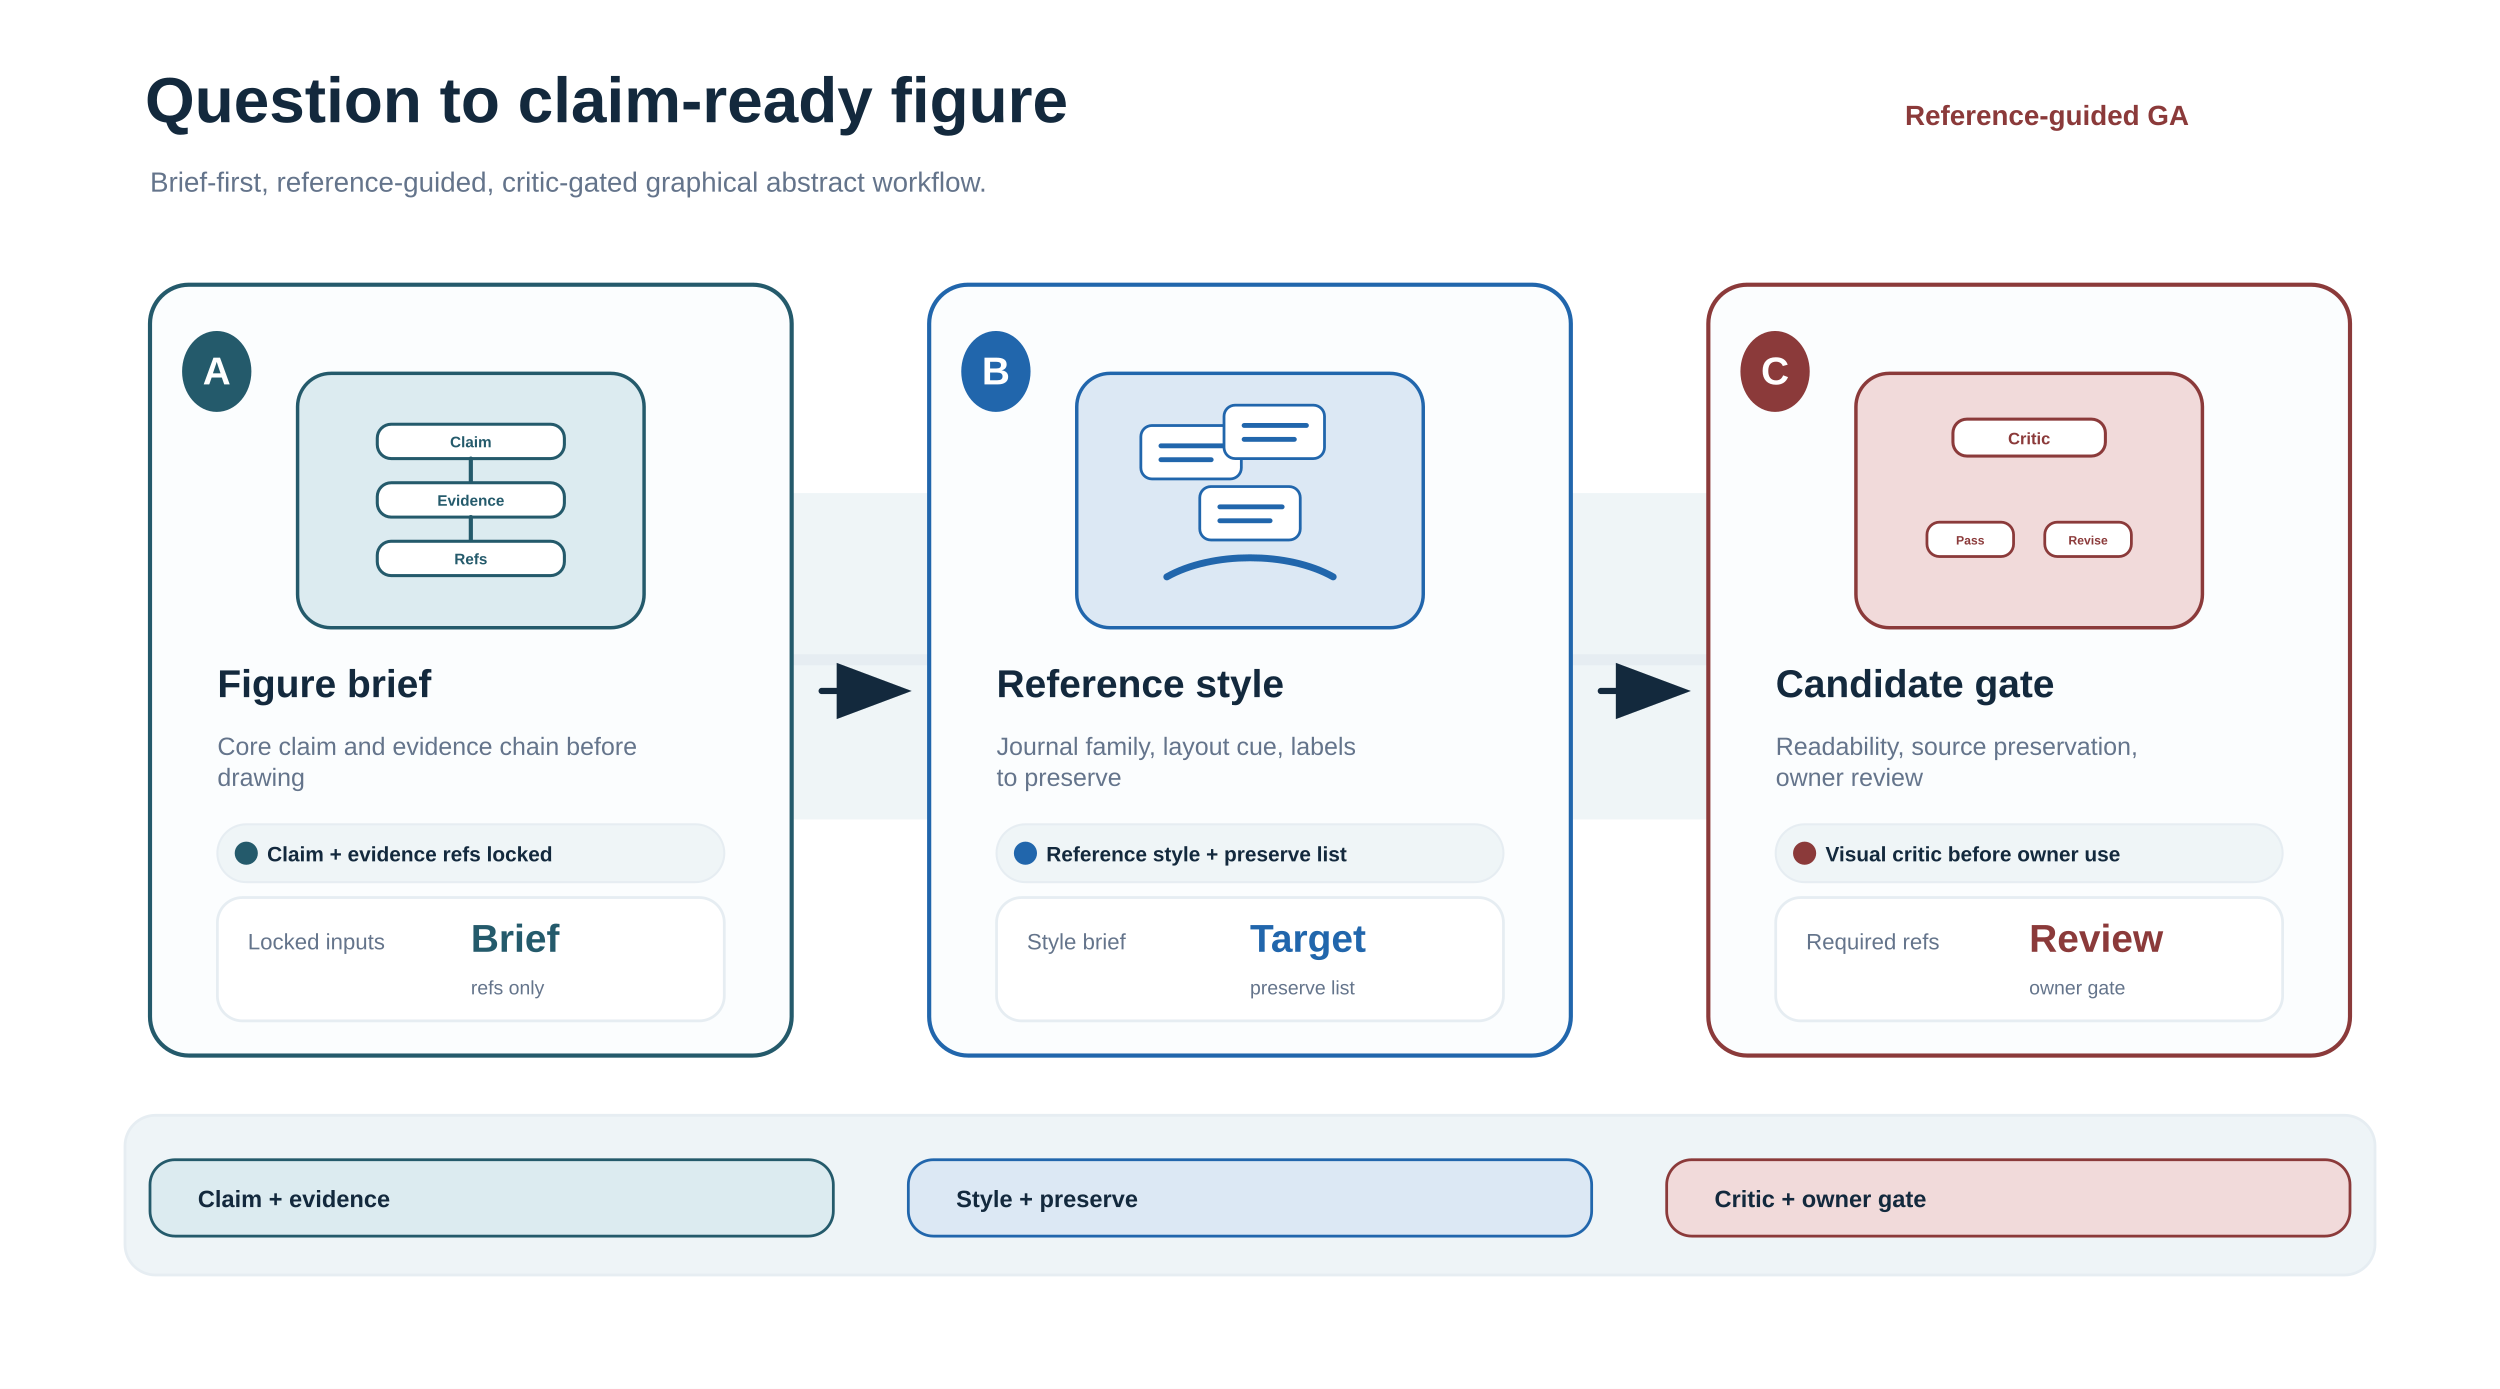
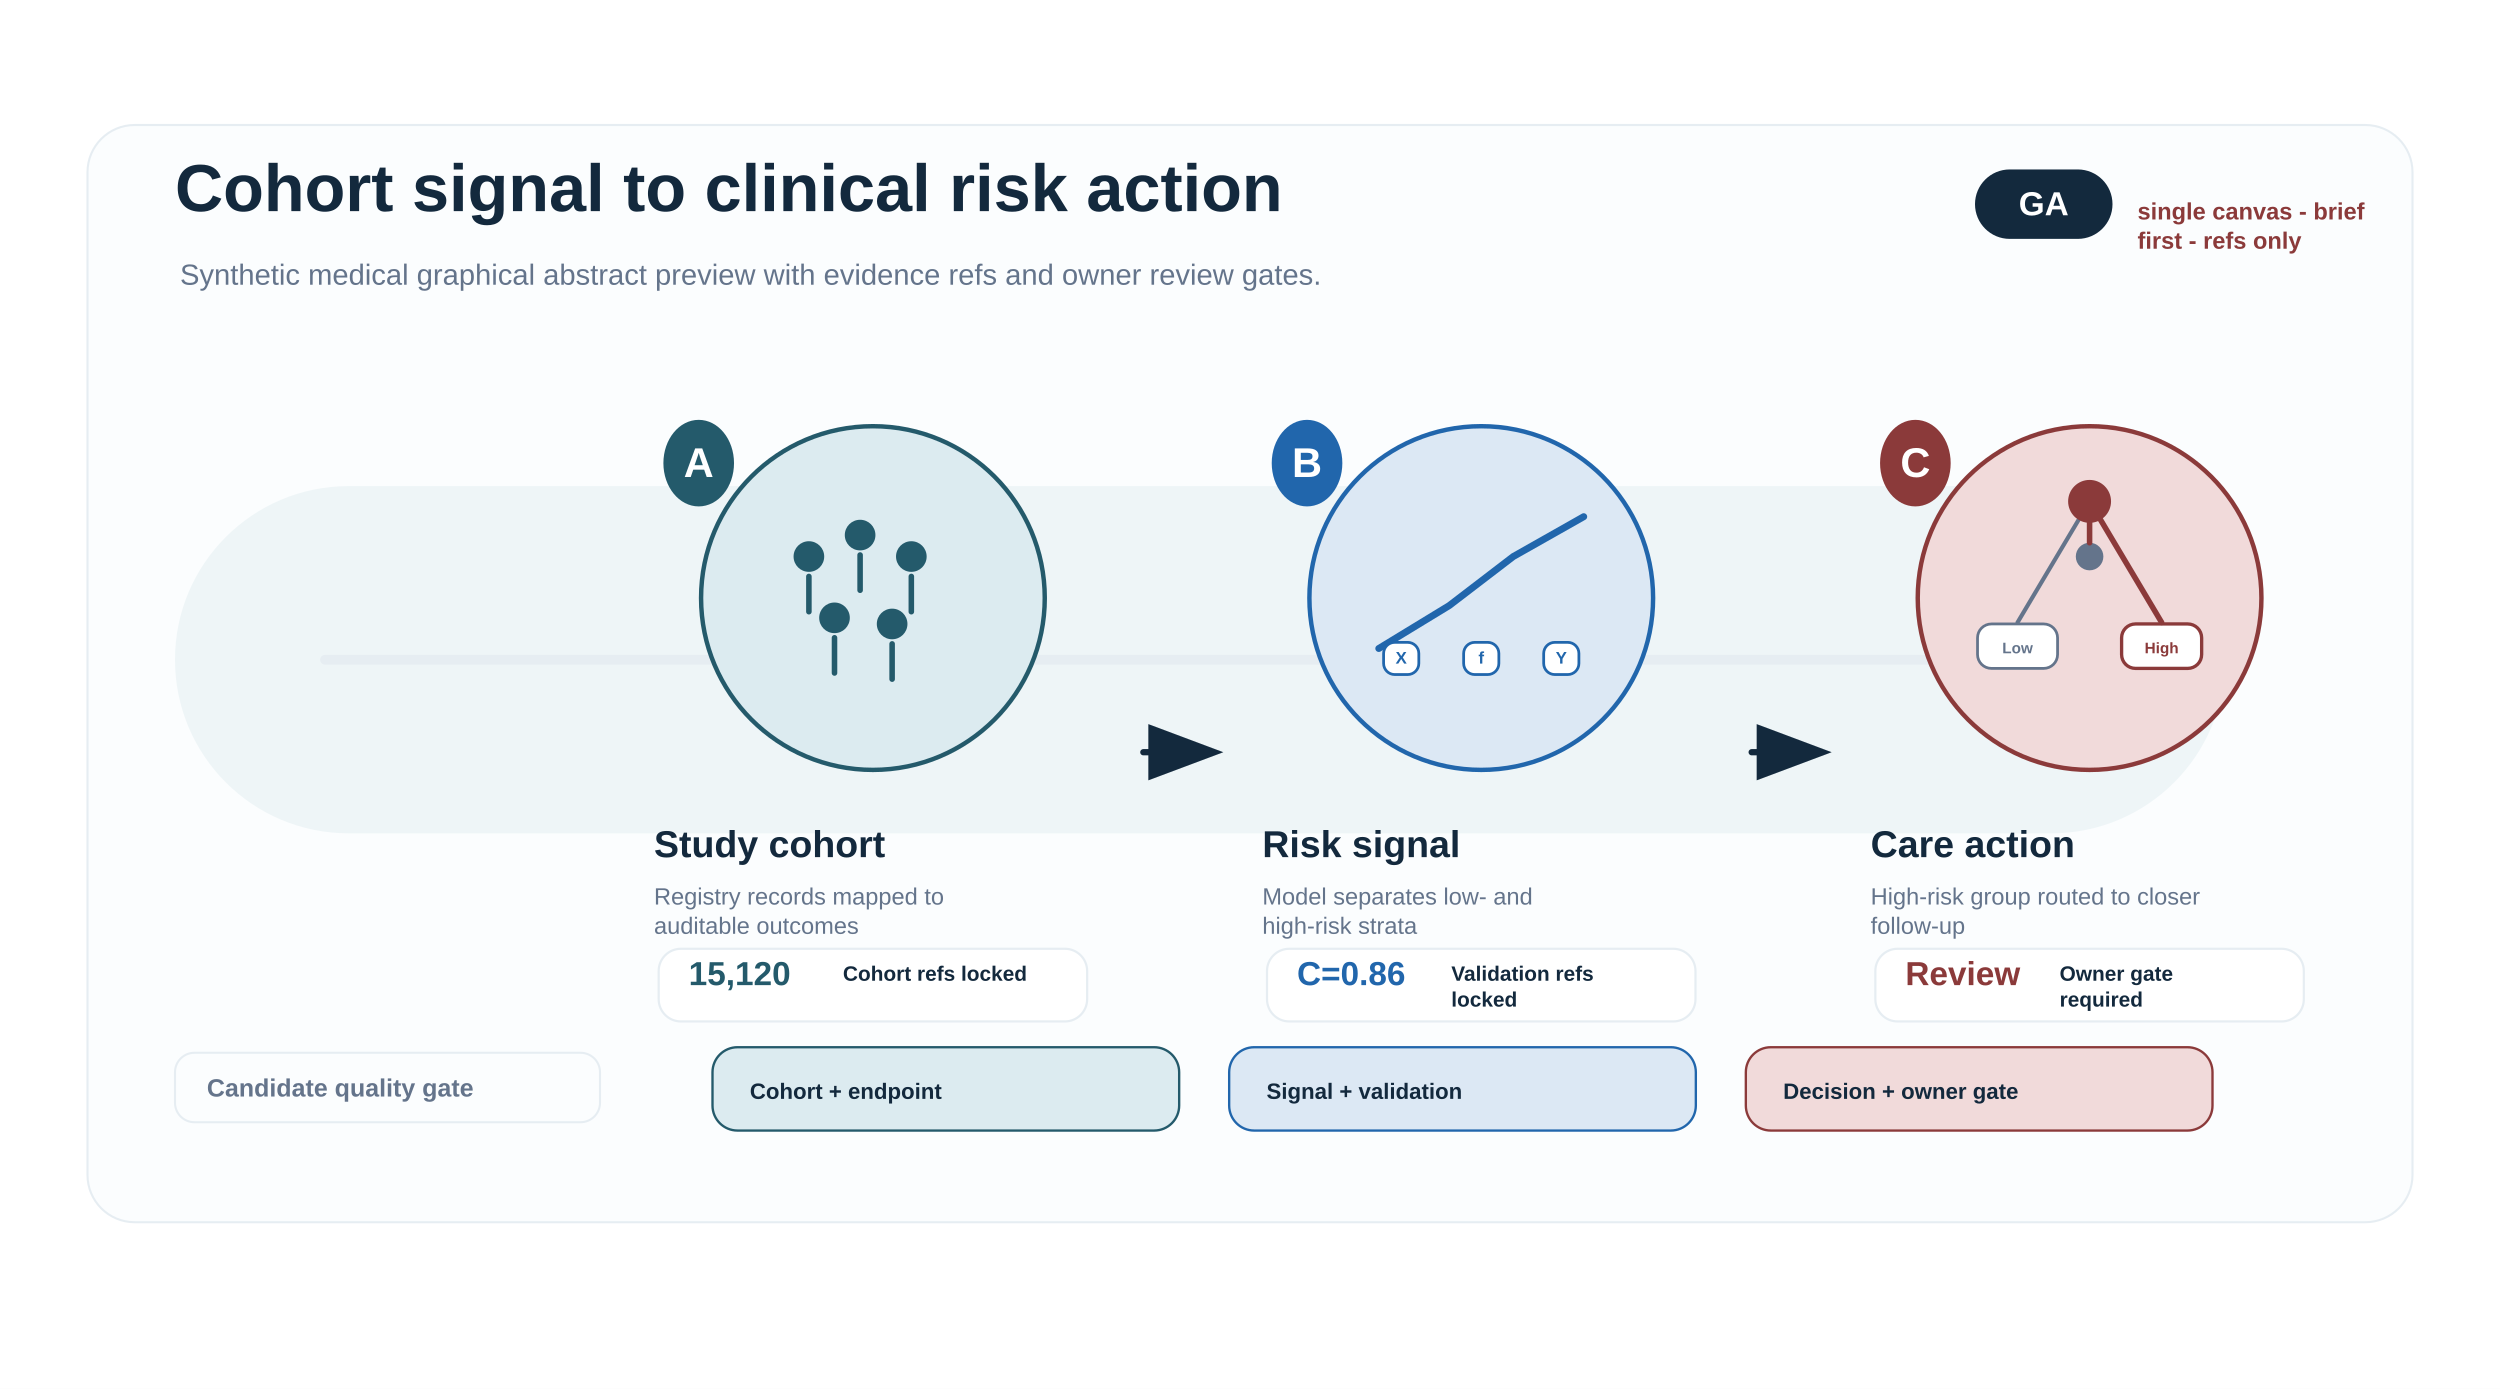
<svg xmlns="http://www.w3.org/2000/svg" width="1800" height="1000" viewBox="0 0 1800 1000">
  <defs>
    <marker id="arrowhead" markerWidth="12" markerHeight="9" refX="10" refY="4.5" orient="auto">
      <path d="M0,0 L12,4.5 L0,9 Z" fill="#13293D" />
    </marker>
  </defs>
  <rect width="1800" height="1000" fill="#FFFFFF" />
-   <rect x="126.00" y="355.00" width="1548.00" height="235.00" rx="117.50" fill="#EFF5F7" stroke="none" />
-   <line x1="216.00" y1="475.00" x2="1584.00" y2="475.00" stroke="#E6EDF2" stroke-width="8" stroke-linecap="round" />
-   <text x="104.40" y="88.00" font-family="Arial, Helvetica, sans-serif" font-size="46.00" font-weight="700" fill="#13293D">Question to claim-ready figure</text>
-   <text x="108.00" y="138.00" font-family="Arial, Helvetica, sans-serif" font-size="20.00" font-weight="400" fill="#64748B">Brief-first, reference-guided, critic-gated graphical abstract workflow.</text>
-   <text x="1371.60" y="90.00" font-family="Arial, Helvetica, sans-serif" font-size="20.00" font-weight="700" fill="#8B3A3A">Reference-guided GA</text>
-   <rect x="108.00" y="205.00" width="462.00" height="555.00" rx="28.00" fill="#FBFDFE" stroke="#245A6B" stroke-width="3.00" />
-   <rect x="131.10" y="238.30" width="49.90" height="58.28" rx="29.14" fill="#245A6B" stroke="#245A6B" stroke-width="0.00" />
-   <text x="156.05" y="276.76" font-family="Arial, Helvetica, sans-serif" font-size="27.97" font-weight="700" fill="#FFFFFF" text-anchor="middle">A</text>
-   <rect x="214.26" y="268.82" width="249.48" height="183.15" rx="24.00" fill="#DCEBF0" stroke="#245A6B" stroke-width="2.50" />
-   <rect x="271.64" y="305.45" width="134.72" height="24.73" rx="10.00" fill="#FFFFFF" stroke="#245A6B" stroke-width="2.20" />
-   <text x="339.00" y="322.02" font-family="Arial, Helvetica, sans-serif" font-size="10.99" font-weight="700" fill="#245A6B" text-anchor="middle">Claim</text>
-   <rect x="271.64" y="347.58" width="134.72" height="24.73" rx="10.00" fill="#FFFFFF" stroke="#245A6B" stroke-width="2.20" />
-   <text x="339.00" y="364.15" font-family="Arial, Helvetica, sans-serif" font-size="10.99" font-weight="700" fill="#245A6B" text-anchor="middle">Evidence</text>
-   <rect x="271.64" y="389.70" width="134.72" height="24.73" rx="10.00" fill="#FFFFFF" stroke="#245A6B" stroke-width="2.20" />
-   <text x="339.00" y="406.27" font-family="Arial, Helvetica, sans-serif" font-size="10.99" font-weight="700" fill="#245A6B" text-anchor="middle">Refs</text>
-   <path d="M339.00,330.18 L339.00,346.66 M339.00,372.30 L339.00,388.79" stroke="#245A6B" stroke-width="3" stroke-linecap="round" />
-   <text x="156.51" y="501.93" font-family="Arial, Helvetica, sans-serif" font-size="28.00" font-weight="700" fill="#13293D">Figure brief</text>
-   <text x="156.51" y="543.55" font-family="Arial, Helvetica, sans-serif" font-size="18.00" font-weight="400" fill="#64748B">Core claim and evidence chain before</text>
-   <text x="156.51" y="565.87" font-family="Arial, Helvetica, sans-serif" font-size="18.00" font-weight="400" fill="#64748B">drawing</text>
-   <rect x="156.51" y="593.50" width="364.98" height="41.63" rx="20.81" fill="#EFF5F7" stroke="#E6EDF2" stroke-width="1.50" />
-   <circle cx="177.32" cy="614.31" r="8.33" fill="#245A6B" />
-   <text x="192.31" y="620.14" font-family="Arial, Helvetica, sans-serif" font-size="15.00" font-weight="700" fill="#13293D">Claim + evidence refs locked</text>
-   <rect x="156.51" y="646.23" width="364.98" height="88.80" rx="18.00" fill="#FFFFFF" stroke="#E6EDF2" stroke-width="2.00" />
-   <text x="178.41" y="683.52" font-family="Arial, Helvetica, sans-serif" font-size="16.00" font-weight="400" fill="#64748B">Locked inputs</text>
-   <text x="339.00" y="685.30" font-family="Arial, Helvetica, sans-serif" font-size="28.00" font-weight="700" fill="#245A6B">Brief</text>
-   <text x="339.00" y="715.93" font-family="Arial, Helvetica, sans-serif" font-size="14.00" font-weight="400" fill="#64748B">refs only</text>
-   <rect x="669.00" y="205.00" width="462.00" height="555.00" rx="28.00" fill="#FBFDFE" stroke="#2166AC" stroke-width="3.00" />
-   <rect x="692.10" y="238.30" width="49.90" height="58.28" rx="29.14" fill="#2166AC" stroke="#2166AC" stroke-width="0.00" />
-   <text x="717.05" y="276.76" font-family="Arial, Helvetica, sans-serif" font-size="27.97" font-weight="700" fill="#FFFFFF" text-anchor="middle">B</text>
-   <rect x="775.26" y="268.82" width="249.48" height="183.15" rx="24.00" fill="#DCE8F4" stroke="#2166AC" stroke-width="2.50" />
-   <rect x="821.41" y="306.37" width="72.35" height="38.46" rx="8.00" fill="#FFFFFF" stroke="#2166AC" stroke-width="2.00" />
-   <line x1="835.88" y1="320.99" x2="880.74" y2="320.99" stroke="#2166AC" stroke-width="3.5" stroke-linecap="round" />
-   <line x1="835.88" y1="330.99" x2="872.06" y2="330.99" stroke="#2166AC" stroke-width="3.5" stroke-linecap="round" />
-   <rect x="881.29" y="291.72" width="72.35" height="38.46" rx="8.00" fill="#FFFFFF" stroke="#2166AC" stroke-width="2.00" />
-   <line x1="895.76" y1="306.33" x2="940.62" y2="306.33" stroke="#2166AC" stroke-width="3.5" stroke-linecap="round" />
-   <line x1="895.76" y1="316.33" x2="931.93" y2="316.33" stroke="#2166AC" stroke-width="3.5" stroke-linecap="round" />
-   <rect x="863.83" y="350.33" width="72.35" height="38.46" rx="8.00" fill="#FFFFFF" stroke="#2166AC" stroke-width="2.00" />
-   <line x1="878.30" y1="364.94" x2="923.15" y2="364.94" stroke="#2166AC" stroke-width="3.5" stroke-linecap="round" />
-   <line x1="878.30" y1="374.94" x2="914.47" y2="374.94" stroke="#2166AC" stroke-width="3.5" stroke-linecap="round" />
-   <path d="M840.12,415.35 C872.56,397.03 927.44,397.03 959.88,415.35" fill="none" stroke="#2166AC" stroke-width="5" stroke-linecap="round" />
-   <text x="717.51" y="501.93" font-family="Arial, Helvetica, sans-serif" font-size="28.00" font-weight="700" fill="#13293D">Reference style</text>
-   <text x="717.51" y="543.55" font-family="Arial, Helvetica, sans-serif" font-size="18.00" font-weight="400" fill="#64748B">Journal family, layout cue, labels</text>
-   <text x="717.51" y="565.87" font-family="Arial, Helvetica, sans-serif" font-size="18.00" font-weight="400" fill="#64748B">to preserve</text>
-   <rect x="717.51" y="593.50" width="364.98" height="41.63" rx="20.81" fill="#EFF5F7" stroke="#E6EDF2" stroke-width="1.50" />
-   <circle cx="738.32" cy="614.31" r="8.33" fill="#2166AC" />
-   <text x="753.31" y="620.14" font-family="Arial, Helvetica, sans-serif" font-size="15.00" font-weight="700" fill="#13293D">Reference style + preserve list</text>
-   <rect x="717.51" y="646.23" width="364.98" height="88.80" rx="18.00" fill="#FFFFFF" stroke="#E6EDF2" stroke-width="2.00" />
-   <text x="739.41" y="683.52" font-family="Arial, Helvetica, sans-serif" font-size="16.00" font-weight="400" fill="#64748B">Style brief</text>
-   <text x="900.00" y="685.30" font-family="Arial, Helvetica, sans-serif" font-size="28.00" font-weight="700" fill="#2166AC">Target</text>
-   <text x="900.00" y="715.93" font-family="Arial, Helvetica, sans-serif" font-size="14.00" font-weight="400" fill="#64748B">preserve list</text>
-   <rect x="1230.00" y="205.00" width="462.00" height="555.00" rx="28.00" fill="#FBFDFE" stroke="#8B3A3A" stroke-width="3.00" />
-   <rect x="1253.10" y="238.30" width="49.90" height="58.28" rx="29.14" fill="#8B3A3A" stroke="#8B3A3A" stroke-width="0.00" />
-   <text x="1278.05" y="276.76" font-family="Arial, Helvetica, sans-serif" font-size="27.97" font-weight="700" fill="#FFFFFF" text-anchor="middle">C</text>
-   <rect x="1336.26" y="268.82" width="249.48" height="183.15" rx="24.00" fill="#F1DADA" stroke="#8B3A3A" stroke-width="2.50" />
-   <rect x="1406.11" y="301.79" width="109.77" height="26.56" rx="10.00" fill="#FFFFFF" stroke="#8B3A3A" stroke-width="2.20" />
-   <text x="1461.00" y="319.85" font-family="Arial, Helvetica, sans-serif" font-size="11.90" font-weight="700" fill="#8B3A3A" text-anchor="middle">Critic</text>
-   <rect x="1387.40" y="375.97" width="62.37" height="24.73" rx="9.00" fill="#FFFFFF" stroke="#8B3A3A" stroke-width="2.00" />
-   <text x="1418.59" y="392.04" font-family="Arial, Helvetica, sans-serif" font-size="8.79" font-weight="700" fill="#8B3A3A" text-anchor="middle">Pass</text>
-   <rect x="1472.23" y="375.97" width="62.37" height="24.73" rx="9.00" fill="#FFFFFF" stroke="#8B3A3A" stroke-width="2.00" />
-   <text x="1503.41" y="392.04" font-family="Arial, Helvetica, sans-serif" font-size="8.79" font-weight="700" fill="#8B3A3A" text-anchor="middle">Revise</text>
-   <text x="1278.51" y="501.93" font-family="Arial, Helvetica, sans-serif" font-size="28.00" font-weight="700" fill="#13293D">Candidate gate</text>
-   <text x="1278.51" y="543.55" font-family="Arial, Helvetica, sans-serif" font-size="18.00" font-weight="400" fill="#64748B">Readability, source preservation,</text>
-   <text x="1278.51" y="565.87" font-family="Arial, Helvetica, sans-serif" font-size="18.00" font-weight="400" fill="#64748B">owner review</text>
-   <rect x="1278.51" y="593.50" width="364.98" height="41.63" rx="20.81" fill="#EFF5F7" stroke="#E6EDF2" stroke-width="1.50" />
-   <circle cx="1299.32" cy="614.31" r="8.33" fill="#8B3A3A" />
-   <text x="1314.31" y="620.14" font-family="Arial, Helvetica, sans-serif" font-size="15.00" font-weight="700" fill="#13293D">Visual critic before owner use</text>
-   <rect x="1278.51" y="646.23" width="364.98" height="88.80" rx="18.00" fill="#FFFFFF" stroke="#E6EDF2" stroke-width="2.00" />
-   <text x="1300.41" y="683.52" font-family="Arial, Helvetica, sans-serif" font-size="16.00" font-weight="400" fill="#64748B">Required refs</text>
-   <text x="1461.00" y="685.30" font-family="Arial, Helvetica, sans-serif" font-size="28.00" font-weight="700" fill="#8B3A3A">Review</text>
-   <text x="1461.00" y="715.93" font-family="Arial, Helvetica, sans-serif" font-size="14.00" font-weight="400" fill="#64748B">owner gate</text>
-   <line x1="591.60" y1="497.50" x2="647.40" y2="497.50" stroke="#13293D" stroke-width="4.5" stroke-linecap="round" marker-end="url(#arrowhead)" />
-   <line x1="1152.60" y1="497.50" x2="1208.40" y2="497.50" stroke="#13293D" stroke-width="4.5" stroke-linecap="round" marker-end="url(#arrowhead)" />
-   <rect x="90.00" y="803.00" width="1620.00" height="115.00" rx="22.00" fill="#EEF4F7" stroke="#E6EDF2" stroke-width="2.00" />
-   <text x="130.50" y="847.85" font-family="Arial, Helvetica, sans-serif" font-size="18.00" font-weight="700" fill="#13293D">Quality band</text>
-   <rect x="108.00" y="835.00" width="492.00" height="55.00" rx="18.00" fill="#DCEBF0" stroke="#245A6B" stroke-width="2.00" />
-   <text x="142.44" y="869.10" font-family="Arial, Helvetica, sans-serif" font-size="17.00" font-weight="700" fill="#13293D">Claim + evidence</text>
-   <rect x="654.00" y="835.00" width="492.00" height="55.00" rx="18.00" fill="#DCE8F4" stroke="#2166AC" stroke-width="2.00" />
-   <text x="688.44" y="869.10" font-family="Arial, Helvetica, sans-serif" font-size="17.00" font-weight="700" fill="#13293D">Style + preserve</text>
-   <rect x="1200.00" y="835.00" width="492.00" height="55.00" rx="18.00" fill="#F1DADA" stroke="#8B3A3A" stroke-width="2.00" />
-   <text x="1234.44" y="869.10" font-family="Arial, Helvetica, sans-serif" font-size="17.00" font-weight="700" fill="#13293D">Critic + owner gate</text>
+   <rect x="63.00" y="90.00" width="1674.00" height="790.00" rx="34.00" fill="#FBFDFE" stroke="#E6EDF2" stroke-width="1.50" />
+   <rect x="126.00" y="350.00" width="1476.00" height="250.00" rx="125.00" fill="#EEF5F7" stroke="none" stroke-width="0.00" />
+   <line x1="234.00" y1="475.00" x2="1530.00" y2="475.00" stroke="#E6EDF2" stroke-width="7.00" stroke-linecap="round" />
+   <text x="126.00" y="152.00" font-family="Arial, Helvetica, sans-serif" font-size="48.00" font-weight="700" fill="#13293D">Cohort signal to clinical risk action</text>
+   <text x="129.60" y="205.00" font-family="Arial, Helvetica, sans-serif" font-size="21.00" font-weight="400" fill="#64748B">Synthetic medical graphical abstract preview with evidence refs and owner review gates.</text>
+   <rect x="1422.00" y="122.00" width="99.00" height="50.00" rx="25.00" fill="#13293D" stroke="#13293D" stroke-width="0.00" />
+   <text x="1471.50" y="155.00" font-family="Arial, Helvetica, sans-serif" font-size="24.00" font-weight="700" fill="#FFFFFF" text-anchor="middle">GA</text>
+   <text x="1539.00" y="158.00" font-family="Arial, Helvetica, sans-serif" font-size="17.00" font-weight="700" fill="#8B3A3A">single canvas - brief</text>
+   <text x="1539.00" y="179.08" font-family="Arial, Helvetica, sans-serif" font-size="17.00" font-weight="700" fill="#8B3A3A">first - refs only</text>
+   <circle cx="628.50" cy="430.60" r="123.73" fill="#DCEBF0" stroke="#245A6B" stroke-width="3.20" />
+   <rect x="477.64" y="302.29" width="50.85" height="62.33" rx="31.17" fill="#245A6B" stroke="#245A6B" stroke-width="0.00" />
+   <text x="503.07" y="343.43" font-family="Arial, Helvetica, sans-serif" font-size="29.92" font-weight="700" fill="#FFFFFF" text-anchor="middle">A</text>
+   <circle cx="582.40" cy="400.71" r="11.03" fill="#245A6B" stroke="none" stroke-width="0.00" />
+   <line x1="582.40" y1="415.05" x2="582.40" y2="440.43" stroke="#245A6B" stroke-width="4.00" stroke-linecap="round" />
+   <circle cx="619.28" cy="385.26" r="11.03" fill="#245A6B" stroke="none" stroke-width="0.00" />
+   <line x1="619.28" y1="399.60" x2="619.28" y2="424.98" stroke="#245A6B" stroke-width="4.00" stroke-linecap="round" />
+   <circle cx="656.16" cy="400.71" r="11.03" fill="#245A6B" stroke="none" stroke-width="0.00" />
+   <line x1="656.16" y1="415.05" x2="656.16" y2="440.43" stroke="#245A6B" stroke-width="4.00" stroke-linecap="round" />
+   <circle cx="600.84" cy="444.84" r="11.03" fill="#245A6B" stroke="none" stroke-width="0.00" />
+   <line x1="600.84" y1="459.19" x2="600.84" y2="484.56" stroke="#245A6B" stroke-width="4.00" stroke-linecap="round" />
+   <circle cx="642.33" cy="449.25" r="11.03" fill="#245A6B" stroke="none" stroke-width="0.00" />
+   <line x1="642.33" y1="463.60" x2="642.33" y2="488.98" stroke="#245A6B" stroke-width="4.00" stroke-linecap="round" />
+   <text x="470.87" y="617.15" font-family="Arial, Helvetica, sans-serif" font-size="27.00" font-weight="700" fill="#13293D">Study cohort</text>
+   <text x="470.87" y="651.28" font-family="Arial, Helvetica, sans-serif" font-size="17.00" font-weight="400" fill="#64748B">Registry records mapped to</text>
+   <text x="470.87" y="672.36" font-family="Arial, Helvetica, sans-serif" font-size="17.00" font-weight="400" fill="#64748B">auditable outcomes</text>
+   <rect x="474.25" y="683.12" width="308.49" height="52.32" rx="16.00" fill="#FFFFFF" stroke="#E6EDF2" stroke-width="1.60" />
+   <text x="495.85" y="709.29" font-family="Arial, Helvetica, sans-serif" font-size="24.00" font-weight="700" fill="#245A6B">15,120</text>
+   <text x="606.91" y="706.15" font-family="Arial, Helvetica, sans-serif" font-size="15.00" font-weight="700" fill="#13293D">Cohort refs locked</text>
+   <circle cx="1066.50" cy="430.60" r="123.73" fill="#DCE8F4" stroke="#2166AC" stroke-width="3.20" />
+   <rect x="915.64" y="302.29" width="50.85" height="62.33" rx="31.17" fill="#2166AC" stroke="#2166AC" stroke-width="0.00" />
+   <text x="941.07" y="343.43" font-family="Arial, Helvetica, sans-serif" font-size="29.92" font-weight="700" fill="#FFFFFF" text-anchor="middle">B</text>
+   <polyline points="992.73,466.91 1043.45,436.01 1089.55,400.71 1140.27,372.02" fill="none" stroke="#2166AC" stroke-width="5" stroke-linecap="round" />
+   <rect x="996.19" y="462.50" width="25.36" height="23.17" rx="8.00" fill="#FFFFFF" stroke="#2166AC" stroke-width="2.00" />
+   <text x="1008.87" y="477.79" font-family="Arial, Helvetica, sans-serif" font-size="12.14" font-weight="700" fill="#2166AC" text-anchor="middle">X</text>
+   <rect x="1053.82" y="462.50" width="25.36" height="23.17" rx="8.00" fill="#FFFFFF" stroke="#2166AC" stroke-width="2.00" />
+   <text x="1066.50" y="477.79" font-family="Arial, Helvetica, sans-serif" font-size="12.14" font-weight="700" fill="#2166AC" text-anchor="middle">f</text>
+   <rect x="1111.45" y="462.50" width="25.36" height="23.17" rx="8.00" fill="#FFFFFF" stroke="#2166AC" stroke-width="2.00" />
+   <text x="1124.13" y="477.79" font-family="Arial, Helvetica, sans-serif" font-size="12.14" font-weight="700" fill="#2166AC" text-anchor="middle">Y</text>
+   <text x="908.87" y="617.15" font-family="Arial, Helvetica, sans-serif" font-size="27.00" font-weight="700" fill="#13293D">Risk signal</text>
+   <text x="908.87" y="651.28" font-family="Arial, Helvetica, sans-serif" font-size="17.00" font-weight="400" fill="#64748B">Model separates low- and</text>
+   <text x="908.87" y="672.36" font-family="Arial, Helvetica, sans-serif" font-size="17.00" font-weight="400" fill="#64748B">high-risk strata</text>
+   <rect x="912.25" y="683.12" width="308.49" height="52.32" rx="16.00" fill="#FFFFFF" stroke="#E6EDF2" stroke-width="1.60" />
+   <text x="933.85" y="709.29" font-family="Arial, Helvetica, sans-serif" font-size="24.00" font-weight="700" fill="#2166AC">C=0.86</text>
+   <text x="1044.91" y="706.15" font-family="Arial, Helvetica, sans-serif" font-size="15.00" font-weight="700" fill="#13293D">Validation refs</text>
+   <text x="1044.91" y="724.75" font-family="Arial, Helvetica, sans-serif" font-size="15.00" font-weight="700" fill="#13293D">locked</text>
+   <circle cx="1504.50" cy="430.60" r="123.73" fill="#F1DADA" stroke="#8B3A3A" stroke-width="3.20" />
+   <rect x="1353.64" y="302.29" width="50.85" height="62.33" rx="31.17" fill="#8B3A3A" stroke="#8B3A3A" stroke-width="0.00" />
+   <text x="1379.07" y="343.43" font-family="Arial, Helvetica, sans-serif" font-size="29.92" font-weight="700" fill="#FFFFFF" text-anchor="middle">C</text>
+   <rect x="1423.82" y="449.25" width="57.63" height="32.00" rx="10.00" fill="#FFFFFF" stroke="#64748B" stroke-width="2.00" />
+   <rect x="1527.55" y="449.25" width="57.63" height="32.00" rx="10.00" fill="#FFFFFF" stroke="#8B3A3A" stroke-width="2.40" />
+   <text x="1452.63" y="470.37" font-family="Arial, Helvetica, sans-serif" font-size="11.03" font-weight="700" fill="#64748B" text-anchor="middle">Low</text>
+   <text x="1556.37" y="470.37" font-family="Arial, Helvetica, sans-serif" font-size="11.03" font-weight="700" fill="#8B3A3A" text-anchor="middle">High</text>
+   <line x1="1504.50" y1="360.99" x2="1452.63" y2="448.15" stroke="#64748B" stroke-width="3.00" stroke-linecap="round" />
+   <line x1="1504.50" y1="360.99" x2="1556.37" y2="448.15" stroke="#8B3A3A" stroke-width="4.00" stroke-linecap="round" />
+   <circle cx="1504.50" cy="360.99" r="15.45" fill="#8B3A3A" stroke="none" stroke-width="0.00" />
+   <circle cx="1504.50" cy="400.71" r="9.93" fill="#64748B" stroke="none" stroke-width="0.00" />
+   <line x1="1504.50" y1="373.12" x2="1504.50" y2="390.78" stroke="#8B3A3A" stroke-width="4.00" stroke-linecap="round" />
+   <text x="1346.87" y="617.15" font-family="Arial, Helvetica, sans-serif" font-size="27.00" font-weight="700" fill="#13293D">Care action</text>
+   <text x="1346.87" y="651.28" font-family="Arial, Helvetica, sans-serif" font-size="17.00" font-weight="400" fill="#64748B">High-risk group routed to closer</text>
+   <text x="1346.87" y="672.36" font-family="Arial, Helvetica, sans-serif" font-size="17.00" font-weight="400" fill="#64748B">follow-up</text>
+   <rect x="1350.26" y="683.12" width="308.49" height="52.32" rx="16.00" fill="#FFFFFF" stroke="#E6EDF2" stroke-width="1.60" />
+   <text x="1371.85" y="709.29" font-family="Arial, Helvetica, sans-serif" font-size="24.00" font-weight="700" fill="#8B3A3A">Review</text>
+   <text x="1482.91" y="706.15" font-family="Arial, Helvetica, sans-serif" font-size="15.00" font-weight="700" fill="#13293D">Owner gate</text>
+   <text x="1482.91" y="724.75" font-family="Arial, Helvetica, sans-serif" font-size="15.00" font-weight="700" fill="#13293D">required</text>
+   <line x1="823.20" y1="541.60" x2="871.80" y2="541.60" stroke="#13293D" stroke-width="4.5" stroke-linecap="round" marker-end="url(#arrowhead)" />
+   <line x1="1261.20" y1="541.60" x2="1309.80" y2="541.60" stroke="#13293D" stroke-width="4.5" stroke-linecap="round" marker-end="url(#arrowhead)" />
+   <rect x="126.00" y="758.00" width="306.00" height="50.00" rx="14.00" fill="#FBFDFE" stroke="#E6EDF2" stroke-width="1.50" />
+   <text x="148.95" y="789.50" font-family="Arial, Helvetica, sans-serif" font-size="18.00" font-weight="700" fill="#64748B">Candidate quality gate</text>
+   <rect x="513.00" y="754.00" width="336.00" height="60.00" rx="18.00" fill="#DCEBF0" stroke="#245A6B" stroke-width="1.70" />
+   <text x="539.88" y="791.20" font-family="Arial, Helvetica, sans-serif" font-size="16.00" font-weight="700" fill="#13293D">Cohort + endpoint</text>
+   <rect x="885.00" y="754.00" width="336.00" height="60.00" rx="18.00" fill="#DCE8F4" stroke="#2166AC" stroke-width="1.70" />
+   <text x="911.88" y="791.20" font-family="Arial, Helvetica, sans-serif" font-size="16.00" font-weight="700" fill="#13293D">Signal + validation</text>
+   <rect x="1257.00" y="754.00" width="336.00" height="60.00" rx="18.00" fill="#F1DADA" stroke="#8B3A3A" stroke-width="1.70" />
+   <text x="1283.88" y="791.20" font-family="Arial, Helvetica, sans-serif" font-size="16.00" font-weight="700" fill="#13293D">Decision + owner gate</text>
</svg>
